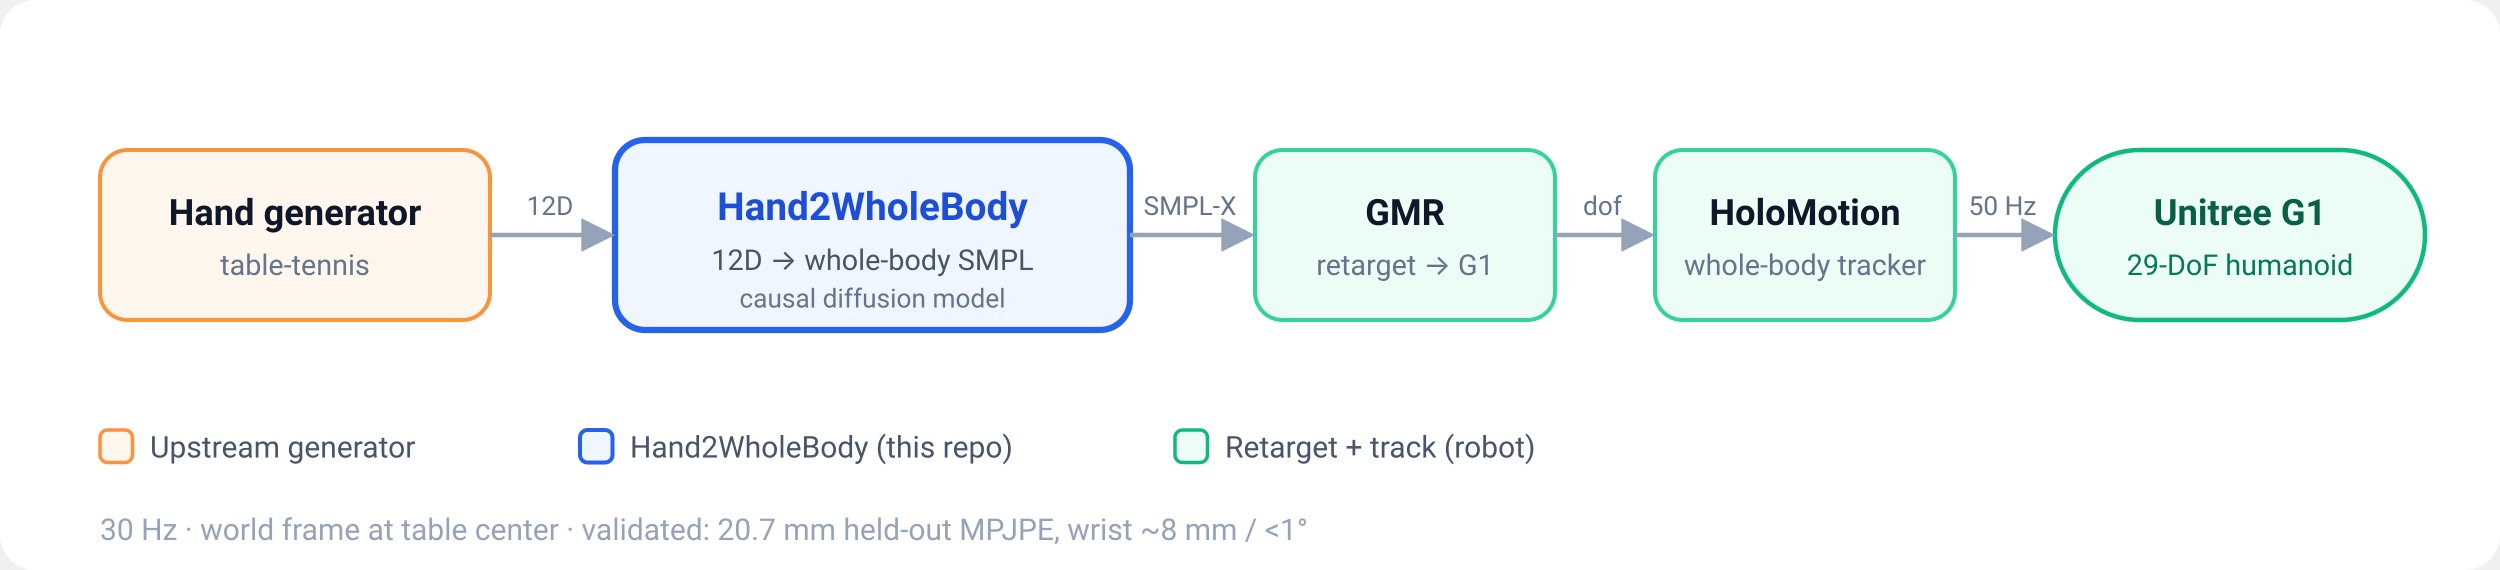
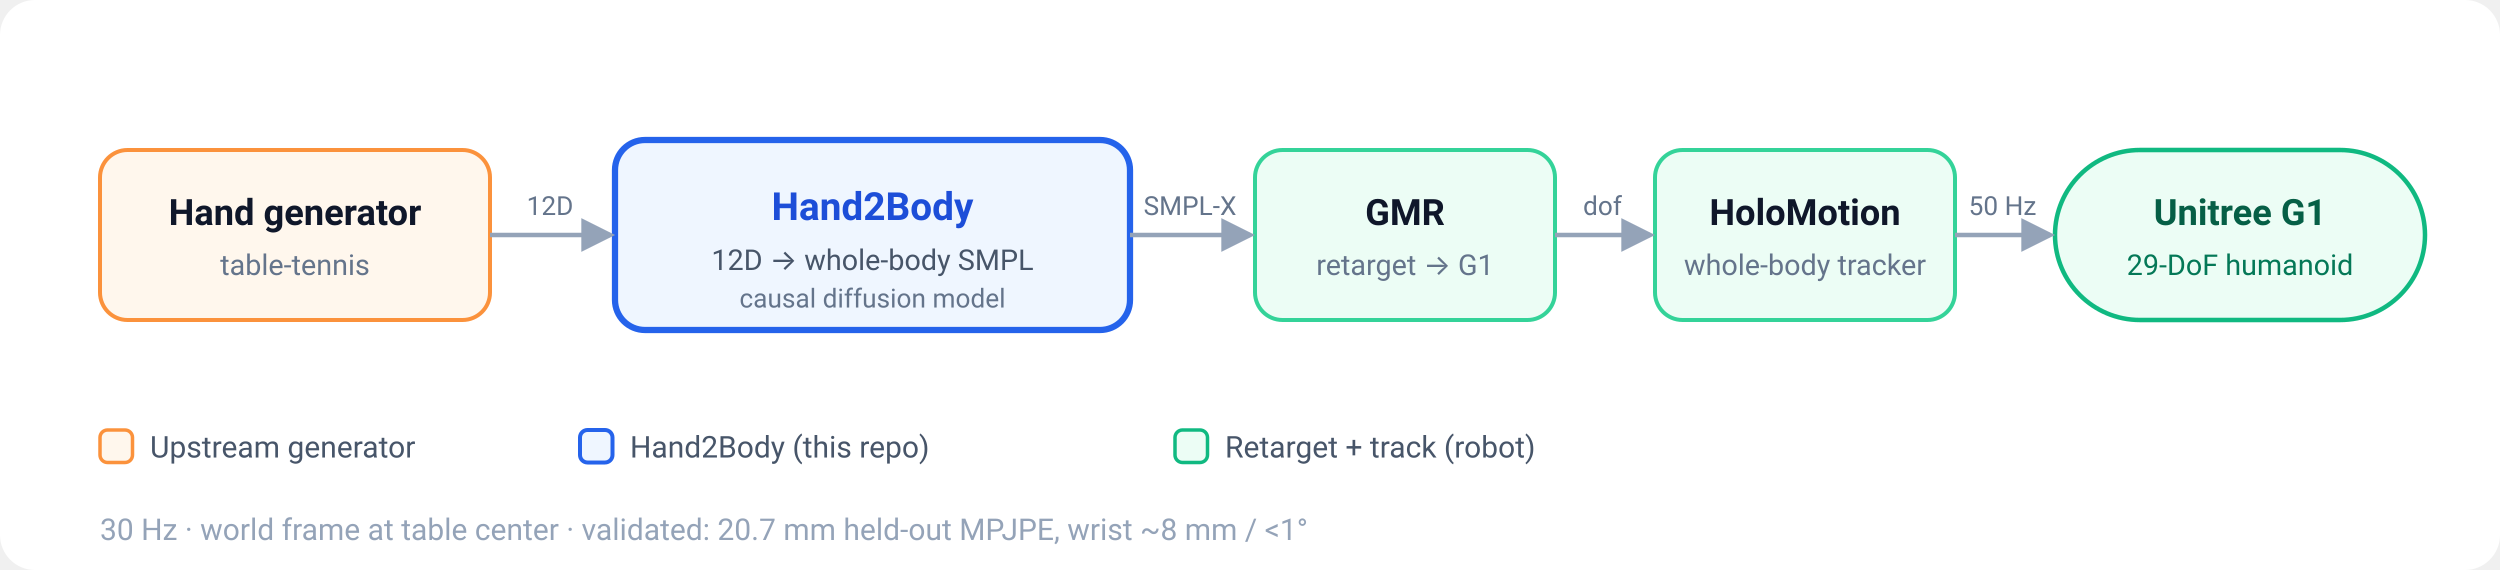
<svg xmlns="http://www.w3.org/2000/svg" viewBox="0 60 1000 228" font-family="system-ui,-apple-system,'Segoe UI',Roboto,sans-serif">
  <rect x="0" y="60" width="1000" height="228" rx="14" fill="#ffffff" />
  <defs>
    <marker id="ah" viewBox="0 0 10 10" refX="8.5" refY="5" markerWidth="7.5" markerHeight="7.5" orient="auto-start-reverse">
      <path d="M0,0 L10,5 L0,10 z" fill="#94a3b8" />
    </marker>
  </defs>
  <rect x="40" y="120" width="156" height="68" rx="11" fill="#fff7ed" stroke="#fb923c" stroke-width="1.6" />
  <text x="118" y="150" text-anchor="middle" font-size="14.5" font-weight="600" fill="#0f172a">Hand generator</text>
  <text x="118" y="170" text-anchor="middle" font-size="11.5" fill="#64748b">table-tennis</text>
  <rect x="246" y="116" width="206" height="76" rx="12" fill="#eff6ff" stroke="#2563eb" stroke-width="2.5" />
-   <text x="349" y="148" text-anchor="middle" font-size="15.5" font-weight="700" fill="#1d4ed8">Hand2WholeBody</text>
+   <text x="349" y="148" text-anchor="middle" font-size="15.5" font-weight="700" fill="#1d4ed8">Hand2Body</text>
  <text x="349" y="168" text-anchor="middle" font-size="11.5" fill="#475569">12D → whole-body SMPL</text>
  <text x="349" y="183" text-anchor="middle" font-size="10.5" fill="#64748b">causal diffusion model</text>
  <rect x="502" y="120" width="120" height="68" rx="11" fill="#ecfdf5" stroke="#34d399" stroke-width="1.6" />
  <text x="562" y="150" text-anchor="middle" font-size="14.5" font-weight="600" fill="#0f172a">GMR</text>
  <text x="562" y="170" text-anchor="middle" font-size="11.5" fill="#64748b">retarget → G1</text>
  <rect x="662" y="120" width="120" height="68" rx="11" fill="#ecfdf5" stroke="#34d399" stroke-width="1.6" />
  <text x="722" y="150" text-anchor="middle" font-size="14.5" font-weight="600" fill="#0f172a">HoloMotion</text>
  <text x="722" y="170" text-anchor="middle" font-size="11.5" fill="#64748b">whole-body tracker</text>
  <rect x="822" y="120" width="148" height="68" rx="34" fill="#ecfdf5" stroke="#10b981" stroke-width="1.8" />
  <text x="896" y="150" text-anchor="middle" font-size="14.5" font-weight="700" fill="#065f46">Unitree G1</text>
  <text x="896" y="170" text-anchor="middle" font-size="11.5" fill="#047857">29-DoF humanoid</text>
  <line x1="196" y1="154" x2="244" y2="154" stroke="#94a3b8" stroke-width="1.8" marker-end="url(#ah)" />
  <text x="220" y="146" text-anchor="middle" font-size="10.5" fill="#64748b">12D</text>
  <line x1="452" y1="154" x2="500" y2="154" stroke="#94a3b8" stroke-width="1.8" marker-end="url(#ah)" />
  <text x="476" y="146" text-anchor="middle" font-size="10.5" fill="#64748b">SMPL-X</text>
  <line x1="622" y1="154" x2="660" y2="154" stroke="#94a3b8" stroke-width="1.8" marker-end="url(#ah)" />
  <text x="641" y="146" text-anchor="middle" font-size="10.5" fill="#64748b">dof</text>
  <line x1="782" y1="154" x2="820" y2="154" stroke="#94a3b8" stroke-width="1.8" marker-end="url(#ah)" />
  <text x="801" y="146" text-anchor="middle" font-size="10.5" fill="#64748b">50 Hz</text>
  <rect x="40" y="232" width="13" height="13" rx="3" fill="#fff7ed" stroke="#fb923c" stroke-width="1.4" />
  <text x="60" y="243" font-size="12" fill="#475569">Upstream generator</text>
  <rect x="232" y="232" width="13" height="13" rx="3" fill="#eff6ff" stroke="#2563eb" stroke-width="1.6" />
-   <text x="252" y="243" font-size="12" fill="#475569">Hand2WholeBody (this repo)</text>
+   <text x="252" y="243" font-size="12" fill="#475569">Hand2Body (this repo)</text>
  <rect x="470" y="232" width="13" height="13" rx="3" fill="#ecfdf5" stroke="#10b981" stroke-width="1.4" />
  <text x="490" y="243" font-size="12" fill="#475569">Retarget + track (robot)</text>
  <text x="40" y="276" font-size="12" fill="#94a3b8">30 Hz · world frame at table center  ·  validated: 20.7 mm held-out MPJPE, wrist ~8 mm / &lt;1°</text>
</svg>
